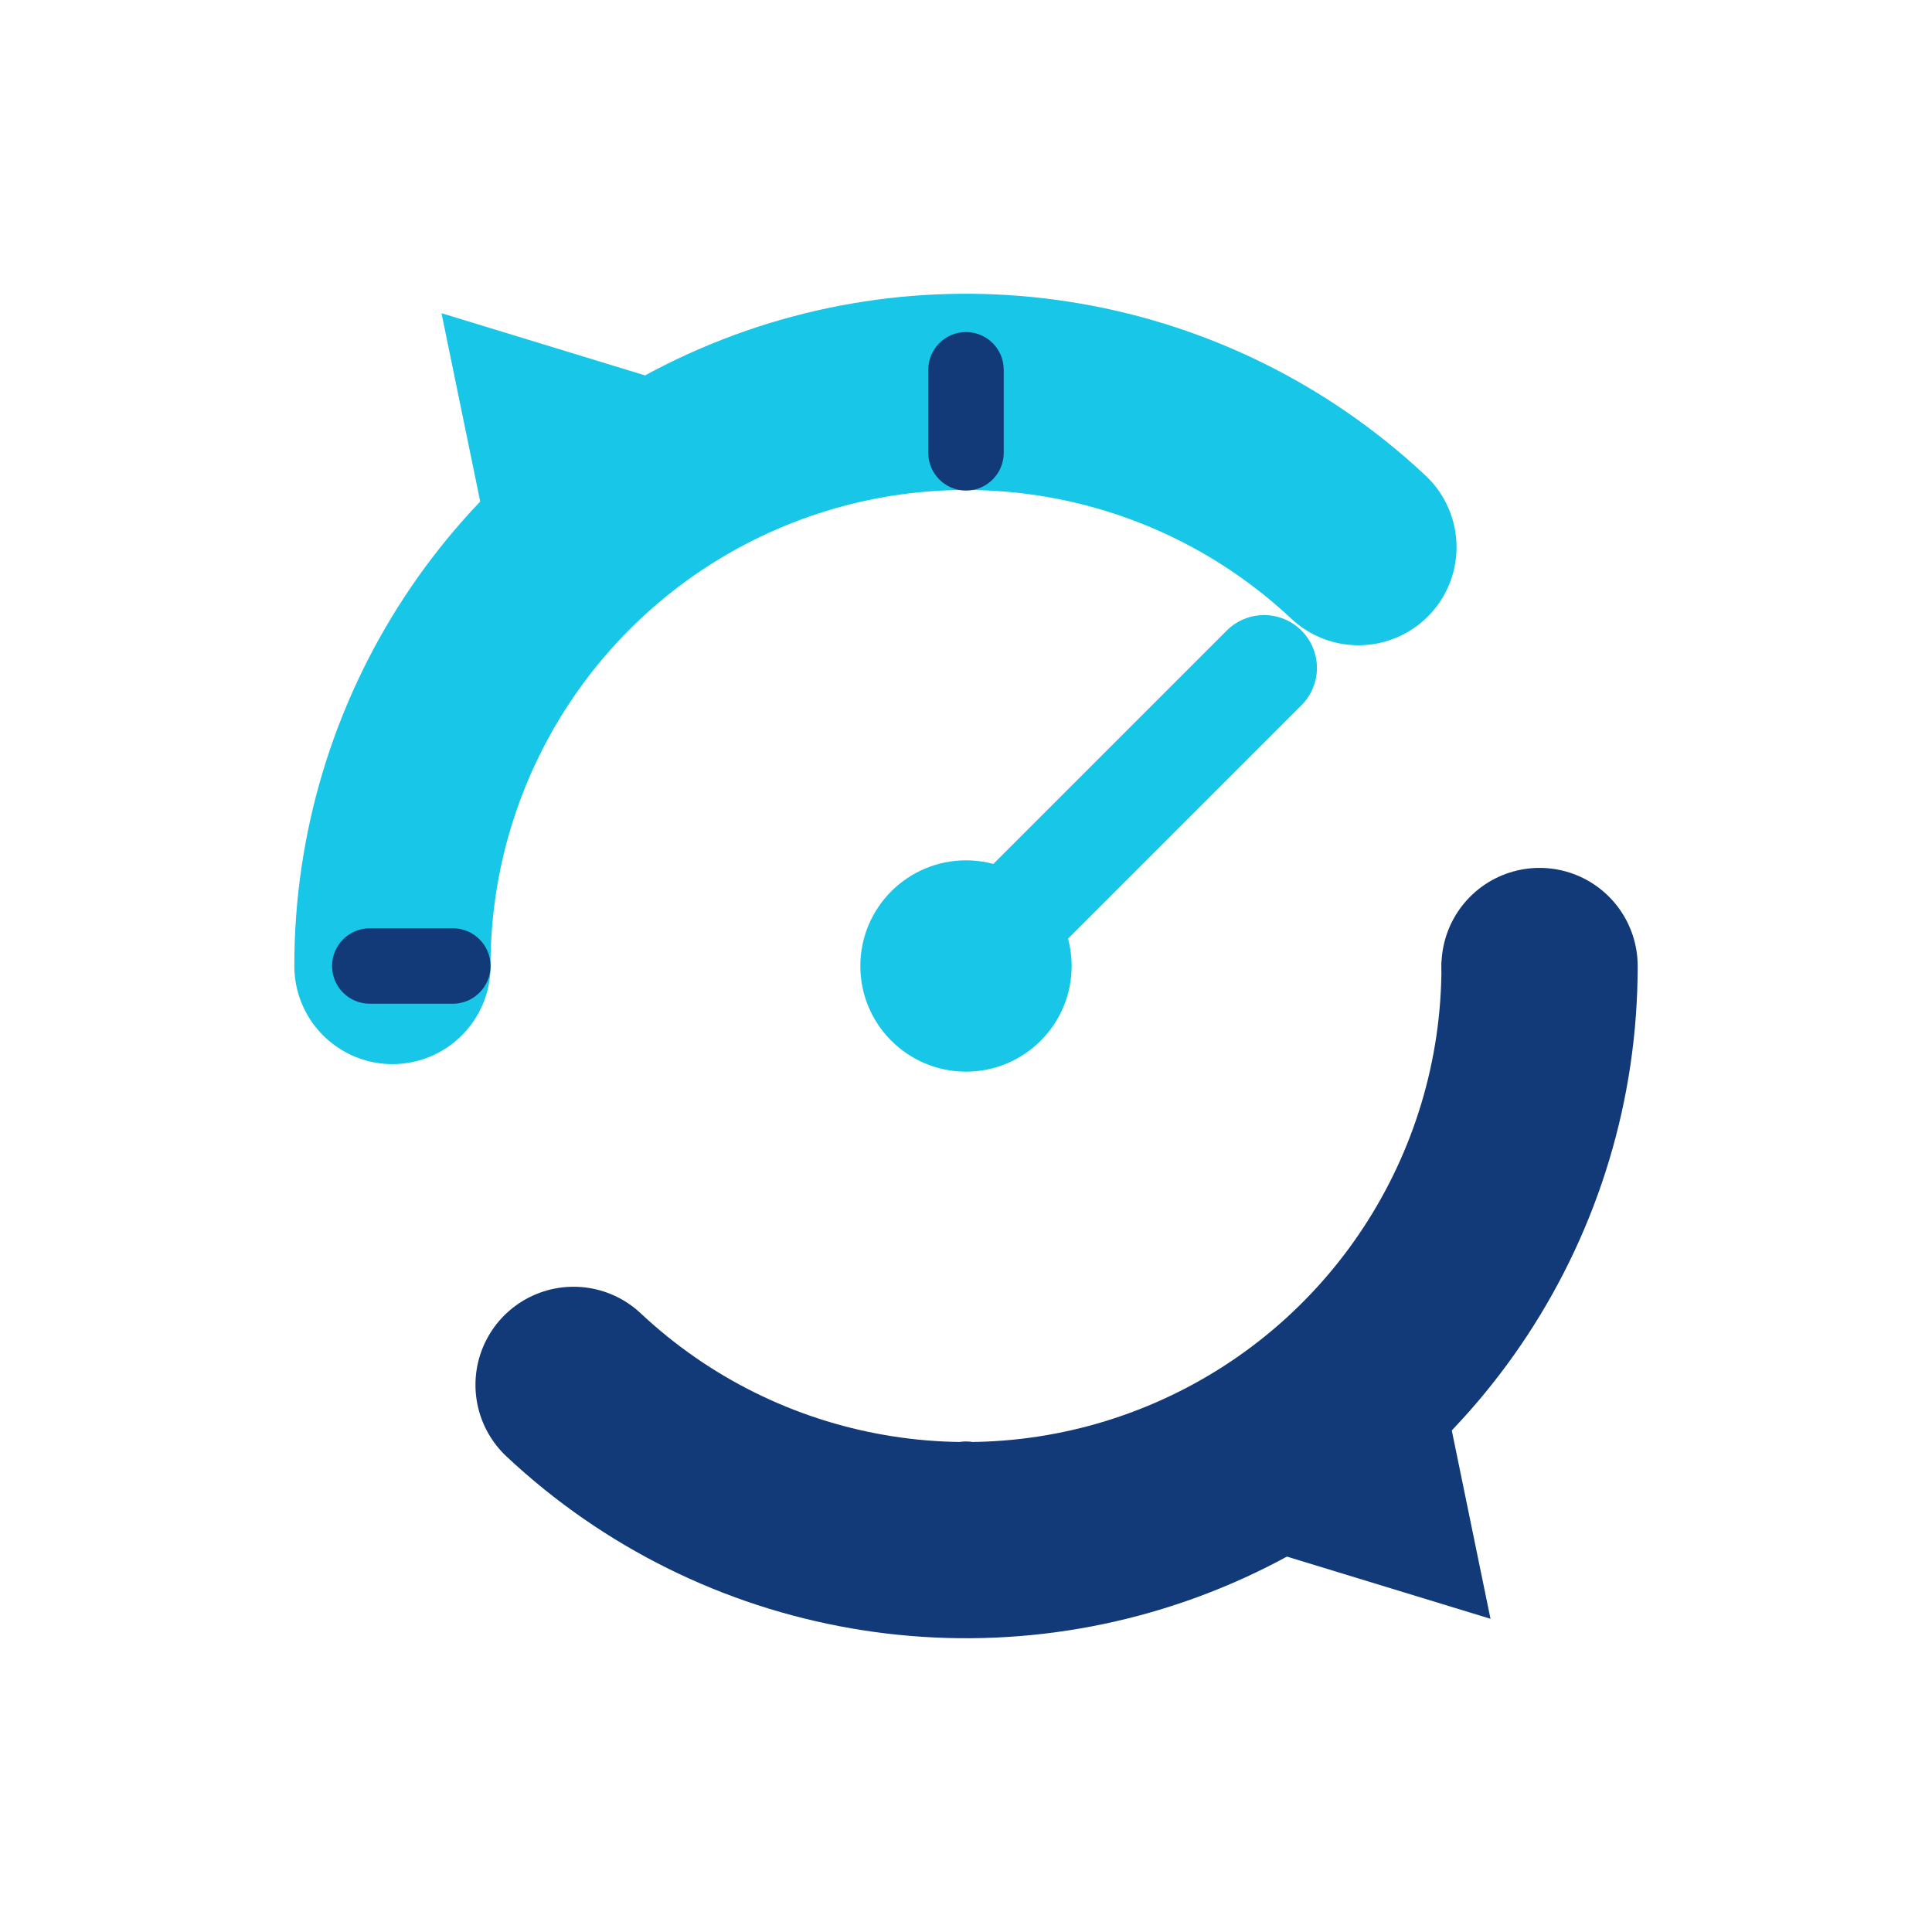
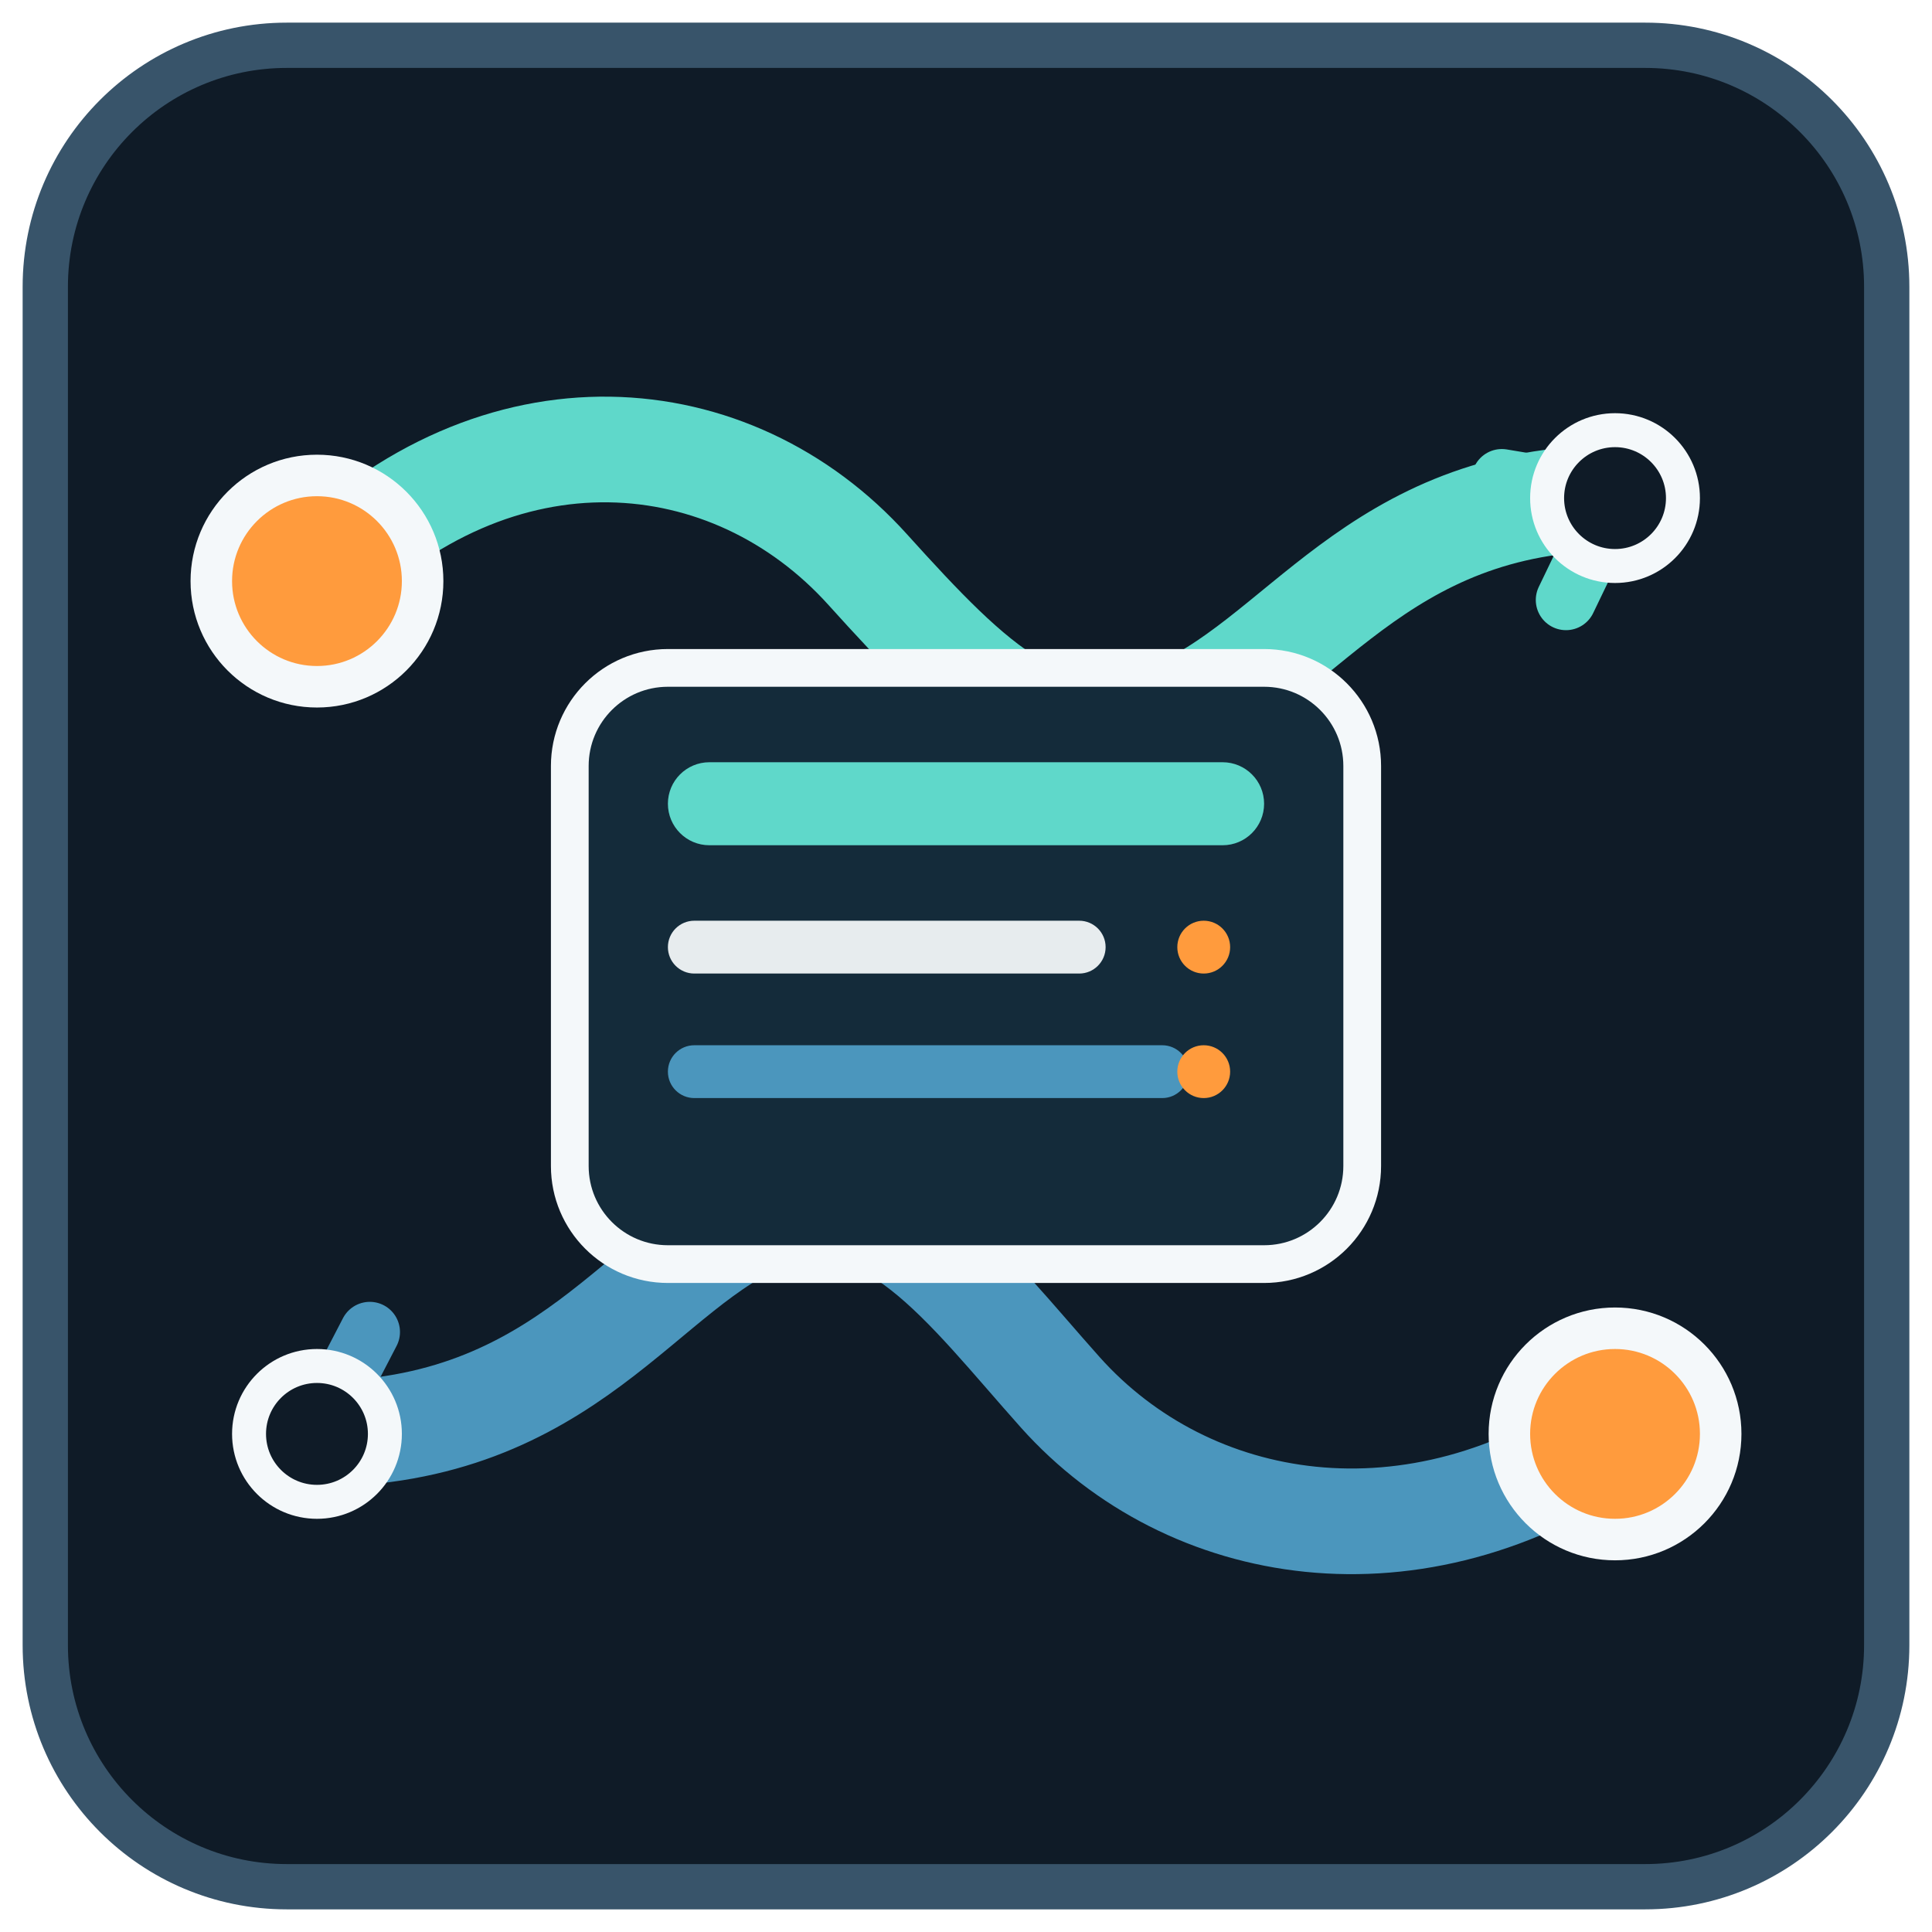
<svg xmlns="http://www.w3.org/2000/svg" viewBox="0 0 512 512" role="img" aria-labelledby="title desc">
-   <g fill="none" stroke-linecap="round" stroke-linejoin="round">
-     <path d="M104 256a152 152 0 0 1 256-111" stroke="#18C7E8" stroke-width="52" />
-     <path d="M408 256a152 152 0 0 1-256 111" stroke="#123A78" stroke-width="52" />
-   </g>
-   <path d="M117 83 225 116 139 190Z" fill="#18C7E8" />
-   <path d="m395 429-108-33 86-74Z" fill="#123A78" />
-   <g fill="#123A78">
-     <rect x="246" y="88" width="20" height="42" rx="10" />
-     <rect x="382" y="246" width="42" height="20" rx="10" />
-     <rect x="246" y="382" width="20" height="42" rx="10" />
-     <rect x="88" y="246" width="42" height="20" rx="10" />
-   </g>
-   <path d="M256 256 335 177" fill="none" stroke="#18C7E8" stroke-width="28" stroke-linecap="round" />
-   <circle cx="256" cy="256" r="28" fill="#18C7E8" />
+   <rect x="12" y="12" width="488" height="488" rx="64" fill="#0F1B27" stroke="#38546A" stroke-width="12" />
+   <path d="M84 154 C132 105 194 111 230 151 C258 182 278 202 309 190 C345 176 364 132 428 132" fill="none" stroke="#5FD8CA" stroke-width="28" stroke-linecap="round" />
+   <path d="M428 132 l-30 -5 M428 132 l-13 27" fill="none" stroke="#5FD8CA" stroke-width="16" stroke-linecap="round" stroke-linejoin="round" />
+   <path d="M428 380 C375 417 315 407 281 369 C256 341 235 311 204 322 C170 335 151 380 84 380" fill="none" stroke="#4B96BD" stroke-width="28" stroke-linecap="round" />
+   <path d="M84 380 l29 -5 M84 380 l14 -27" fill="none" stroke="#4B96BD" stroke-width="16" stroke-linecap="round" stroke-linejoin="round" />
+   <circle cx="84" cy="154" r="28" fill="#FF9B3D" stroke="#F4F8FA" stroke-width="11" />
+   <circle cx="428" cy="132" r="18" fill="#0F1B27" stroke="#F4F8FA" stroke-width="9" />
+   <circle cx="428" cy="380" r="28" fill="#FF9B3D" stroke="#F4F8FA" stroke-width="11" />
+   <circle cx="84" cy="380" r="18" fill="#0F1B27" stroke="#F4F8FA" stroke-width="9" />
+   <rect x="151" y="177" width="210" height="158" rx="26" fill="#142B3A" stroke="#F4F8FA" stroke-width="10" />
+   <rect x="177" y="202" width="158" height="22" rx="11" fill="#5FD8CA" />
+   <rect x="177" y="244" width="116" height="14" rx="7" fill="#F4F8FA" opacity=".94" />
+   <rect x="177" y="277" width="138" height="14" rx="7" fill="#4B96BD" />
+   <circle cx="319" cy="251" r="7" fill="#FF9B3D" />
+   <circle cx="319" cy="284" r="7" fill="#FF9B3D" />
</svg>
